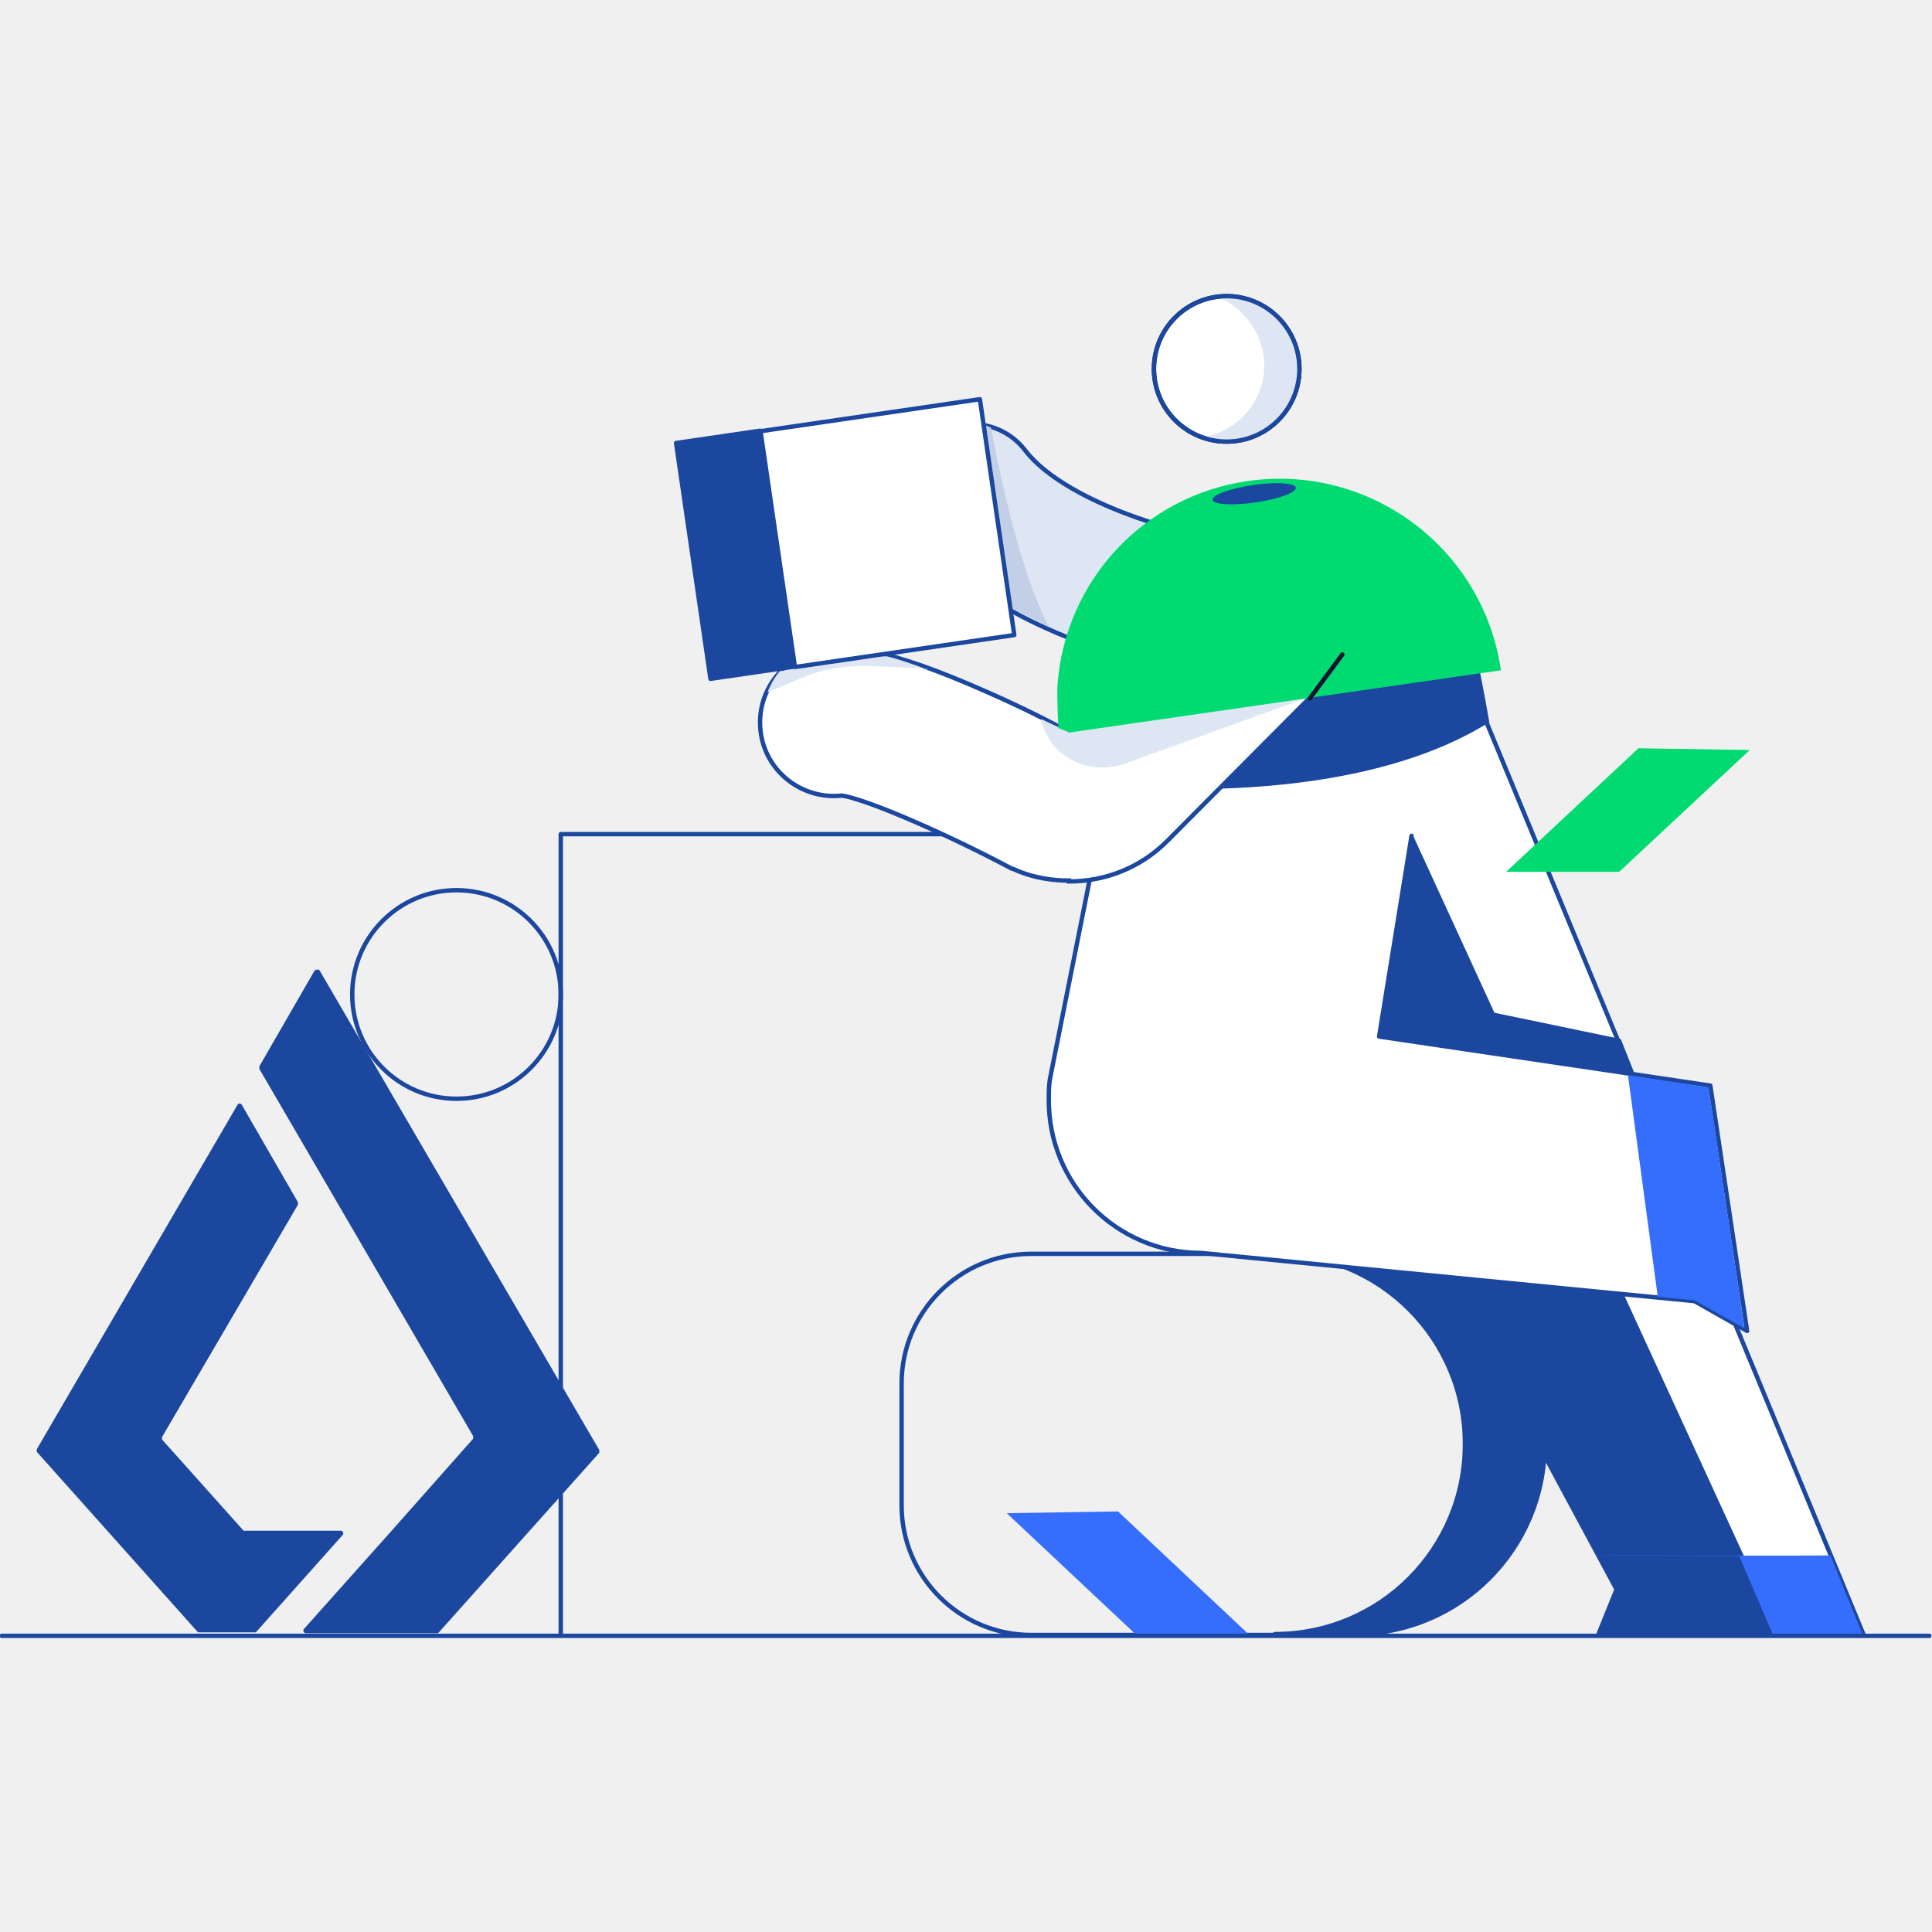
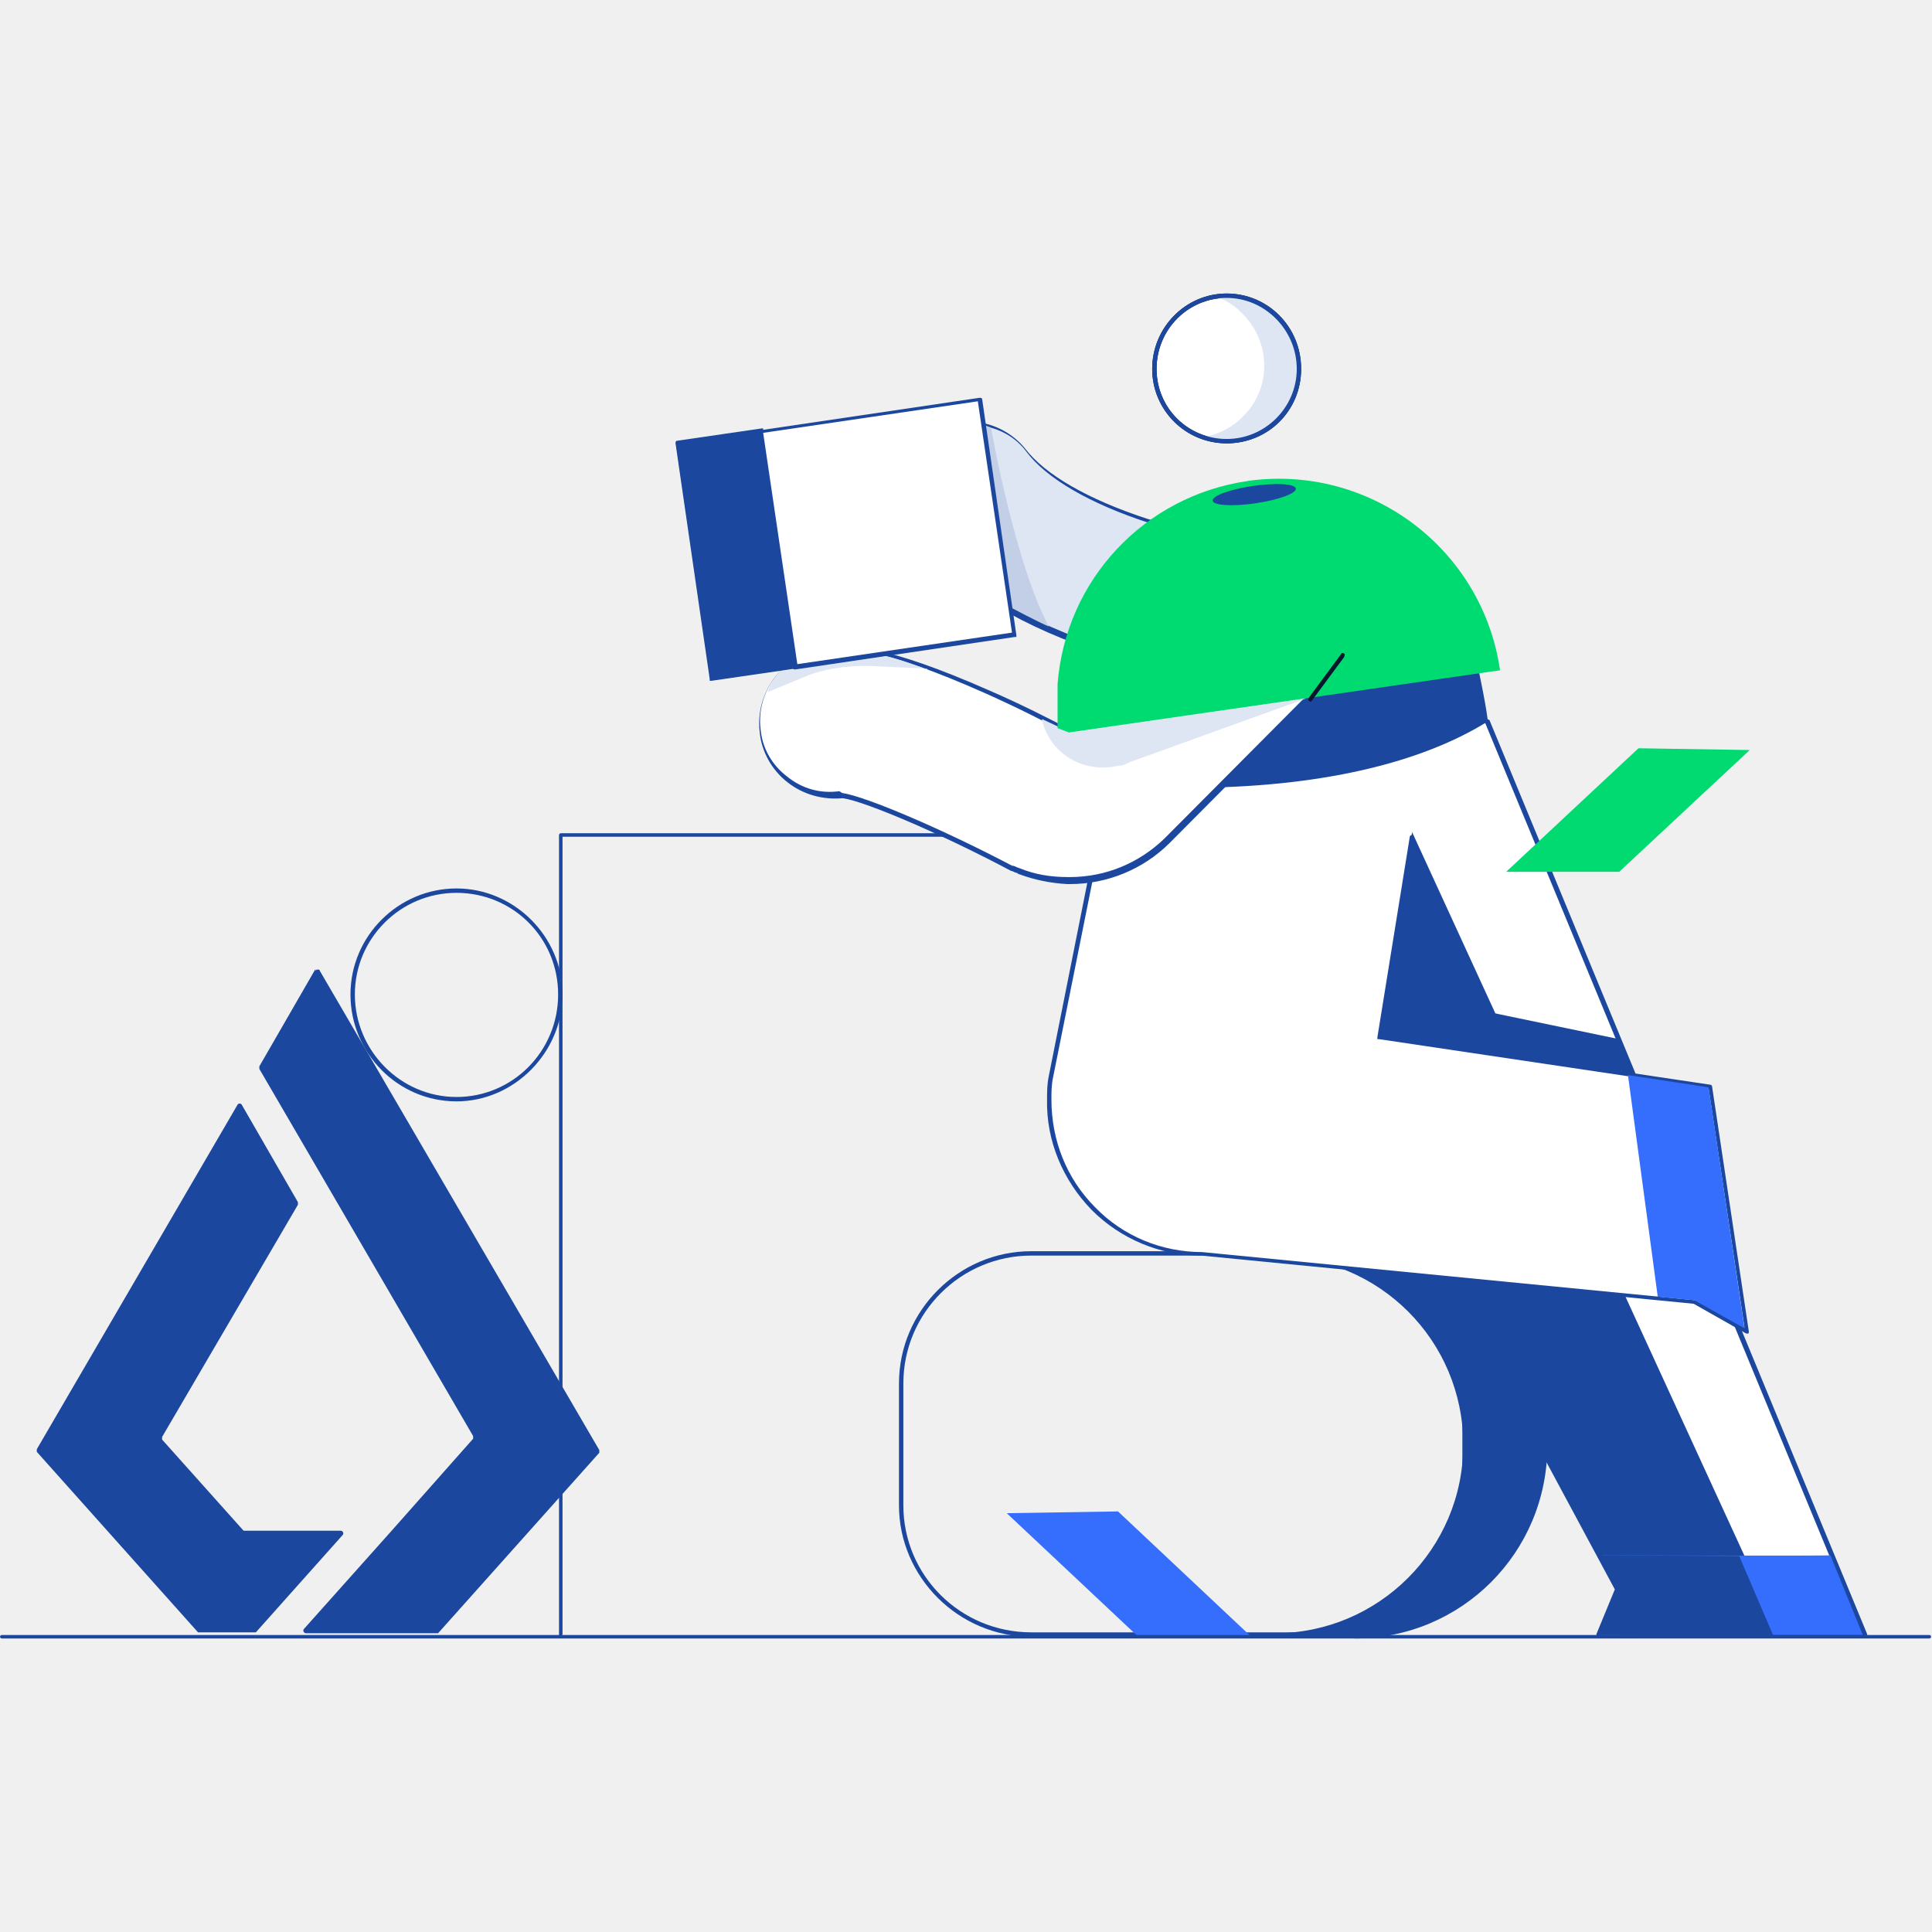
<svg xmlns="http://www.w3.org/2000/svg" id="Layer_1" data-name="Layer 1" version="1.1" viewBox="0 0 220.5 220.5">
  <defs>
    <style>
      .cls-1 {
-         fill: #c3cfe6;
+         fill: none;
      }

-       .cls-1, .cls-2, .cls-3, .cls-4, .cls-5, .cls-6, .cls-7 {
+       .cls-1, .cls-2, .cls-3, .cls-4, .cls-5, .cls-6, .cls-7, .cls-8, .cls-9 {
        stroke-width: 0px;
      }

      .cls-2 {
-         fill: #00db71;
+         fill: #c3cfe6;
      }

-       .cls-3, .cls-8 {
-         fill: none;
+       .cls-3 {
+         fill: #0a1530;
      }

-       .cls-9, .cls-4 {
+       .cls-4 {
+         fill: #356efc;
+       }
+ 
+       .cls-5 {
        fill: #dee6f3;
      }

-       .cls-9, .cls-10, .cls-11, .cls-12, .cls-13, .cls-14, .cls-8, .cls-15, .cls-16 {
-         stroke-width: .5px;
-       }
- 
-       .cls-9, .cls-10, .cls-12, .cls-14, .cls-8, .cls-15 {
-         stroke: #1b479e;
-       }
- 
-       .cls-9, .cls-11, .cls-14, .cls-15, .cls-16 {
-         stroke-miterlimit: 10;
-       }
- 
-       .cls-10, .cls-12, .cls-13, .cls-8 {
-         stroke-linecap: round;
-         stroke-linejoin: round;
-       }
- 
-       .cls-10, .cls-5, .cls-15 {
+       .cls-6 {
        fill: #1b479e;
      }

-       .cls-11, .cls-12, .cls-14 {
+       .cls-7 {
        fill: #fff;
      }

-       .cls-11, .cls-13, .cls-16 {
-         stroke: #0a1530;
-       }
- 
-       .cls-13 {
-         fill: #fae354;
-       }
- 
-       .cls-6 {
-         fill: #356efc;
-       }
- 
-       .cls-7 {
+       .cls-8 {
        fill: #00da71;
      }

-       .cls-16 {
-         fill: #0a1530;
+       .cls-9 {
+         fill: #00db71;
      }
    </style>
  </defs>
-   <rect class="cls-3" x=".2" y=".2" width="220" height="220" />
+   <rect class="cls-1" x=".2" y=".2" width="220" height="220" />
  <g>
-     <polyline class="cls-8" points="64 186.5 64 95.2 124.2 95.2" />
-     <polygon class="cls-12" points="169.6 82.3 212.7 186.6 182.8 186.6 184.9 181.4 134.9 91.2 169.6 82.3" />
-     <polygon class="cls-10" points="202.9 186.6 159.5 92.1 140.5 99.6 184.5 181.4 182.4 186.6 202.9 186.6" />
-     <polygon class="cls-10" points="186.7 123.6 169.4 121.7 169.4 115.6 184.8 118.8 186.7 123.6" />
-     <path class="cls-9" d="M140.3,77.4c-.4,0-.7,0-1.1,0-2.5-.3-24.8-3.8-34.5-16.5-2.6-3.4-2-8.3,1.4-10.9,3.4-2.6,8.3-2,10.9,1.4,2.3,3,7.3,5.9,14,8.1,2.5.8,5.1,1.5,7.7,2l4.9-3c3.7-2.3,8.5-1.1,10.7,2.5,2.3,3.7,1.1,8.5-2.5,10.7h0l-7.5,4.6c-1.2.8-2.7,1.2-4.1,1.2Z" />
-     <circle class="cls-11" cx="140" cy="42.1" r="8.3" />
-     <path class="cls-4" d="M145.9,36.3c-1.8-1.9-4.4-2.7-7-2.4,1.1.4,2.2,1.1,3,2,3.2,3.3,3.2,8.5-.1,11.7-1.3,1.3-3,2.1-4.7,2.3,4.3,1.6,9.1-.6,10.7-4.9,1.1-3,.4-6.4-1.9-8.7Z" />
-     <path class="cls-10" d="M154.6,143.1h-9.1c12,0,21.7,9.7,21.7,21.7h0c0,12-9.7,21.7-21.7,21.7h9.1c12,0,21.7-9.7,21.7-21.7h0c0-12-9.8-21.7-21.7-21.7Z" />
-     <rect class="cls-8" x="102.9" y="143.1" width="64.3" height="43.5" rx="14.8" ry="14.8" />
-     <path class="cls-12" d="M161.1,95.4l-3.7,22.9,37.8,5.6,4.2,28-6-3.4-56.3-5.5c-9.7,0-17.5-7.9-17.4-17.6,0-.9,0-1.7.2-2.6l6.1-30.6,36.9-8.1" />
-     <path class="cls-16" d="M145.8,81.7l-19.6-.6-2,12.9c3.4,0,6.7-1.1,9.4-3.2l12.2-9.1Z" />
-     <polygon class="cls-6" points="185.8 122.7 189.2 148 193.4 148.4 199.1 151.6 195 124.1 185.8 122.7" />
-     <path class="cls-6" d="M184.9,181.4l-2.1,5.2h29.8l-3.7-9.1c0,.1-26,0-26,0l2.1,3.9Z" />
-     <path class="cls-1" d="M112.3,48.5l.8.3s2.7,15.4,6.6,22.7c-1-.4-4.4-2.2-4.4-2.2l-3.1-20.8Z" />
-     <polygon class="cls-5" points="202.4 186.7 182.4 186.6 184.5 181.4 182.4 177.5 198.5 177.6 202.4 186.7" />
-     <path class="cls-15" d="M137.4,79.9l31-4.5s.9,4.5,1.3,6.9c-7.4,4.6-18.4,7.3-32.3,7.5-3.8,0,0-9.9,0-9.9Z" />
-     <path class="cls-14" d="M122,100.5c-1.9,0-3.8-.3-5.6-1-.3-.1-.6-.3-1-.4-7.7-4.1-16.6-7.9-19.3-8.3-4.6.5-8.8-2.8-9.3-7.4-.5-4.4,2.5-8.4,6.8-9.2,3-.6,7.4-.4,19.1,4.8,3.9,1.7,7.4,3.5,9.2,4.5l19.7-19.8c3.3-3.3,8.6-3.3,11.9,0,3.3,3.3,3.3,8.6,0,11.9h0l-20.3,20.4c-3,3-7,4.6-11.2,4.6Z" />
-     <path class="cls-4" d="M118.9,82.1h-.1c.9,3.9,4.7,6.2,8.7,5.3.5-.1.9-.2,1.3-.4l20.2-7.3-26.9,3.9-3.2-1.5Z" />
-     <path class="cls-2" d="M142.4,54.9c-11.8,1.7-20.8,11.3-21.7,23.2-.1,1.6.1,5,.1,5l1.3.5,49.2-7.1c-2-13.9-14.9-23.6-28.9-21.6,0,0,0,0,0,0Z" />
-     <ellipse class="cls-5" cx="143.1" cy="56.4" rx="4.8" ry="1" transform="translate(-6.6 21.2) rotate(-8.3)" />
-     <path class="cls-4" d="M105.8,76.3l-6.8-.3c-2.5,0-5,.3-7.3,1.3l-4.1,1.7c.3-.8.8-1.7,1.4-2.4l12.2-1.7c1.7.4,4.6,1.5,4.6,1.5Z" />
-     <rect class="cls-10" x="79.1" y="49.8" width="9.7" height="27.2" transform="translate(-8.3 12.7) rotate(-8.3)" />
-     <rect class="cls-12" x="88.6" y="47.3" width="25.3" height="27.2" transform="translate(-7.7 15.2) rotate(-8.3)" />
-     <polygon class="cls-6" points="142.7 186.7 129.8 186.7 114.9 172.7 127.6 172.5 142.7 186.7" />
-     <polygon class="cls-7" points="171.9 99.5 184.8 99.5 199.7 85.6 187 85.4 171.9 99.5" />
-     <line class="cls-13" x1="153.2" y1="74.7" x2="149.5" y2="79.7" />
-     <circle class="cls-8" cx="140" cy="42.1" r="8.3" />
-     <line class="cls-8" x1=".2" y1="186.7" x2="220.2" y2="186.7" />
+     <path class="cls-6" d="M64,186.8c-.1,0-.2-.1-.2-.2v-91.3c0-.1.1-.2.2-.2h60.2c.1,0,.2.1.2.2s-.1.2-.2.2h-60v91c0,.1-.1.2-.2.2Z" />
    <g>
-       <path class="cls-5" d="M29.2,186.3l9.9-11.1c.2-.2,0-.5-.2-.5h-10.9c0,0-.2,0-.2,0l-9.3-10.4c0,0,0-.2,0-.3l15.5-26.5c0,0,0-.2,0-.3l-6.4-11.1c-.1-.2-.4-.2-.5,0l-22.9,39.3c0,.1,0,.2,0,.3l18.4,20.6c0,0,.1,0,.2,0h6.2c0,0,.2,0,.2,0" />
-       <path class="cls-5" d="M36,110.6l-6.4,11.1c0,0,0,.2,0,.3l6.7,11.5,17.7,30.4c0,.1,0,.2,0,.3l-9.3,10.5h0l-10,11.2c-.2.2,0,.5.2.5h14.9c0,0,.2,0,.2,0l18.4-20.6c0,0,0-.2,0-.3l-31.9-54.7c-.1-.2-.4-.2-.5,0" />
+       <polygon class="cls-7" points="169.6 82.3 212.7 186.6 182.8 186.6 184.9 181.4 134.9 91.2 169.6 82.3" />
+       <path class="cls-6" d="M212.7,186.8h-29.9c0,0-.2,0-.2-.1,0,0,0-.2,0-.2l2.1-5.1-49.9-90.1c0,0,0-.1,0-.2,0,0,0-.1.2-.1l34.7-8.9c.1,0,.2,0,.3.1l43.1,104.3c0,0,0,.2,0,.2,0,0-.1.1-.2.1ZM183.2,186.3h29.2l-42.9-103.8-34.2,8.8,49.8,89.9c0,0,0,.1,0,.2l-2,4.9Z" />
    </g>
-     <circle class="cls-8" cx="52.1" cy="113.5" r="11.9" />
+     <g>
+       <polygon class="cls-6" points="202.9 186.6 159.5 92.1 140.5 99.6 184.5 181.4 182.4 186.6 202.9 186.6" />
+       <path class="cls-6" d="M202.9,186.8h-20.5c0,0-.2,0-.2-.1,0,0,0-.2,0-.2l2.1-5.1-43.9-81.7c0,0,0-.1,0-.2,0,0,0-.1.1-.1l19-7.5c.1,0,.3,0,.3.1l43.4,94.5c0,0,0,.2,0,.2,0,0-.1.1-.2.1ZM182.8,186.3h19.7l-43.1-93.9-18.5,7.3,43.9,81.6c0,0,0,.1,0,.2l-2,4.9Z" />
+     </g>
+     <g>
+       <polygon class="cls-6" points="186.7 123.6 169.4 121.7 169.4 115.6 184.8 118.8 186.7 123.6" />
+       <path class="cls-6" d="M186.7,123.8s0,0,0,0l-17.3-1.9c-.1,0-.2-.1-.2-.2v-6.1c0,0,0-.1,0-.2,0,0,.1,0,.2,0l15.4,3.2c0,0,.2,0,.2.2l1.9,4.8c0,0,0,.2,0,.2,0,0-.1,0-.2,0ZM169.7,121.5l16.7,1.8-1.7-4.3-15-3.1v5.6Z" />
+     </g>
+     <g>
+       <path class="cls-5" d="M140.3,77.4h-1.1c-2.5-.3-24.8-3.8-34.5-16.5-2.6-3.4-2-8.3,1.4-10.9,3.4-2.6,8.3-2,10.9,1.4,2.3,3,7.3,5.9,14,8.1,2.5.8,5.1,1.5,7.7,2l4.9-3c3.7-2.3,8.5-1.1,10.7,2.5,2.3,3.7,1.1,8.5-2.5,10.7h0l-7.5,4.6c-1.2.8-2.7,1.2-4.1,1.2h.1Z" />
+       <path class="cls-6" d="M140.2,77.8h-.6,0c0-.1-.5-.1-.5-.1,0,0-6.7-.8-14.6-3.6-9.2-3.2-16-7.6-20.1-13-2.7-3.5-2-8.6,1.4-11.3,1.7-1.3,3.8-1.9,5.9-1.6,2.1.3,4,1.4,5.3,3,2.3,3,7.2,5.8,13.9,8,2.7.8,5.2,1.5,7.6,2l4.8-2.9c1.8-1.1,4-1.5,6.1-1,2.1.5,3.8,1.8,5,3.6,1.1,1.8,1.5,4,1,6.1-.5,2.1-1.8,3.8-3.6,5l-7.5,4.6c-1.2.8-2.7,1.2-4.2,1.2ZM140.3,77.1h.6,0c1.2,0,2.4-.4,3.3-1.1l7.5-4.6c1.7-1,2.9-2.7,3.4-4.6.5-2,.1-4-.9-5.7-1-1.7-2.7-2.9-4.6-3.4-2-.5-4-.1-5.7.9l-5,3.1h0c-2.4-.5-5-1.2-7.7-2-6.8-2.2-11.8-5.1-14.1-8.2-1.2-1.6-3-2.6-5-2.9-2-.2-4,.3-5.6,1.5-1.6,1.2-2.6,3-2.9,5-.3,2,.3,4,1.5,5.6,4,5.3,10.7,9.6,19.8,12.8,7.9,2.8,14.4,3.6,14.5,3.6h1.1Z" />
+     </g>
+     <g>
+       <circle class="cls-7" cx="140" cy="42.1" r="8.3" />
+       <path class="cls-3" d="M140,50.6c-4.7,0-8.5-3.8-8.5-8.5s3.8-8.6,8.5-8.6,8.5,3.8,8.5,8.6-3.8,8.5-8.5,8.5ZM140,34c-4.4,0-8,3.6-8,8.1s3.6,8,8,8,8-3.6,8-8-3.6-8.1-8-8.1Z" />
+     </g>
+     <path class="cls-5" d="M145.9,36.3c-1.8-1.9-4.4-2.7-7-2.4,1.1.4,2.2,1.1,3,2,3.2,3.3,3.2,8.5-.1,11.7-1.3,1.3-3,2.1-4.7,2.3,4.3,1.6,9.1-.6,10.7-4.9,1.1-3,.4-6.4-1.9-8.7Z" />
+     <g>
+       <path class="cls-6" d="M154.6,143.1h-9.1c12,0,21.7,9.7,21.7,21.7h0c0,12-9.7,21.7-21.7,21.7h9.1c12,0,21.7-9.7,21.7-21.7h0c0-12-9.8-21.7-21.7-21.7Z" />
+       <path class="cls-6" d="M154.6,186.8h-9.1c-.1,0-.2-.1-.2-.2s.1-.2.2-.2c11.8,0,21.5-9.6,21.5-21.5s-9.6-21.5-21.5-21.5-.2-.1-.2-.2.1-.2.2-.2h9.1c12.1,0,22,9.8,22,22s-9.8,22-22,22ZM150.2,186.2h4.4c11.8,0,21.5-9.6,21.5-21.5s-9.6-21.5-21.5-21.5h-4.4c9.9,2.1,17.3,10.9,17.3,21.5s-7.4,19.3-17.3,21.5Z" />
+     </g>
+     <path class="cls-6" d="M152.4,186.8h-34.7c-8.3,0-15.1-6.8-15.1-15v-13.9c0-8.3,6.8-15.1,15.1-15.1h34.7c8.3,0,15,6.8,15,15.1v13.9c0,8.3-6.8,15-15,15ZM117.7,143.3c-8,0-14.6,6.5-14.6,14.6v13.9c0,8,6.5,14.5,14.6,14.5h34.7c8,0,14.5-6.5,14.5-14.5v-13.9c0-8-6.5-14.6-14.5-14.6h-34.7Z" />
+     <g>
+       <path class="cls-7" d="M161.1,95.4l-3.7,22.9,37.8,5.6,4.2,28-6-3.4-56.3-5.5c-9.7,0-17.5-7.9-17.4-17.6,0-.9,0-1.7.2-2.6l6.1-30.6,36.9-8.1" />
+       <path class="cls-6" d="M199.4,152.2s0,0-.1,0l-6-3.4-56.2-5.5h0c-4.7,0-9.2-1.9-12.5-5.2-3.3-3.4-5.2-7.9-5.1-12.6,0-.9,0-1.7.2-2.7l6.1-30.6c0,0,0-.2.2-.2l36.9-8.1c.1,0,.3,0,.3.2,0,.1,0,.3-.2.3l-36.7,8.1-6.1,30.4c-.2.9-.2,1.7-.2,2.6,0,4.6,1.7,9,5,12.3,3.2,3.3,7.6,5.1,12.2,5.1l56.3,5.5s0,0,0,0l5.6,3.1-4.1-27.3-37.6-5.6c0,0-.1,0-.2,0,0,0,0-.1,0-.2l3.7-22.9c0-.1.1-.2.3-.2.1,0,.2.2.2.3l-3.7,22.6,37.5,5.6c.1,0,.2.1.2.2l4.2,28c0,0,0,.2-.1.2,0,0,0,0-.1,0Z" />
+     </g>
+     <g>
+       <path class="cls-3" d="M145.8,81.7l-19.6-.6-2,12.9c3.4,0,6.7-1.1,9.4-3.2,0,0,12.2-9.1,12.2-9.1Z" />
+       <path class="cls-3" d="M124.2,94.2h-.3l2.1-13.4,20.5.6-12.8,9.5c-2.7,2.1-6,3.2-9.5,3.2ZM126.4,81.4l-1.9,12.4c3.3,0,6.4-1.1,9-3.1l11.6-8.7-18.7-.6Z" />
+     </g>
+     <polygon class="cls-4" points="185.8 122.7 189.2 148 193.4 148.4 199.1 151.6 195 124.1 185.8 122.7" />
+     <path class="cls-4" d="M184.9,181.4l-2.1,5.2h29.8l-3.7-9.1c0,.1-26,0-26,0l2.1,3.9h-.1Z" />
+     <path class="cls-2" d="M112.3,48.5l.8.3s2.7,15.4,6.6,22.7c-1-.4-4.4-2.2-4.4-2.2l-3.1-20.8h0Z" />
+     <polygon class="cls-6" points="202.4 186.7 182.4 186.6 184.5 181.4 182.4 177.5 198.5 177.6 202.4 186.7" />
+     <g>
+       <path class="cls-6" d="M137.4,79.9l31-4.5s.9,4.5,1.3,6.9c-7.4,4.6-18.4,7.3-32.3,7.5-3.8,0,0-9.9,0-9.9Z" />
+       <path class="cls-6" d="M137.4,90c-.6,0-1.1-.2-1.5-.7-1.5-2.2,1.1-9.2,1.2-9.5h0c0-.1,31.4-4.7,31.4-4.7v.2c0,0,1,4.5,1.3,6.9v.2s-.1,0-.1,0c-7.6,4.7-18.8,7.3-32.4,7.5ZM137.6,80.1c-.4,1-2.5,7-1.2,8.9.2.3.6.5,1,.5,13.4-.2,24.5-2.7,32-7.4-.4-2.1-1-5.6-1.2-6.5l-30.6,4.4Z" />
+     </g>
+     <g>
+       <path class="cls-7" d="M122,100.5c-1.9,0-3.8-.3-5.6-1-.3,0-.6-.3-1-.4-7.7-4.1-16.6-7.9-19.3-8.3-4.6.5-8.8-2.8-9.3-7.4-.5-4.4,2.5-8.4,6.8-9.2,3-.6,7.4-.4,19.1,4.8,3.9,1.7,7.4,3.5,9.2,4.5l19.7-19.8c3.3-3.3,8.6-3.3,11.9,0,3.3,3.3,3.3,8.6,0,11.9h0l-20.3,20.4c-3,3-7,4.6-11.2,4.6h0Z" />
+       <path class="cls-6" d="M122,100.9h-.2c-1.9-.1-3.8-.5-5.4-1.1-.1,0-.2-.1-.4-.2-.2,0-.4-.2-.6-.2-7.5-4-16.5-7.9-19.2-8.3-2.3.2-4.5-.4-6.3-1.8-1.8-1.4-3-3.5-3.2-5.8-.5-4.5,2.6-8.6,7-9.5,3-.6,7.4-.4,19.2,4.8,3.7,1.6,7,3.3,9.1,4.4l19.6-19.7c1.6-1.6,3.8-2.5,6.1-2.5s4.5.9,6.1,2.5c3.4,3.4,3.4,8.9,0,12.3l-20.3,20.4c-3,3-7.1,4.7-11.4,4.7ZM96.1,90.5h0c2.8.4,11.8,4.3,19.4,8.3.2,0,.4.1.6.2.1,0,.2.1.3.1,1.7.7,3.5,1,5.5,1h.2c4.1,0,7.9-1.6,10.8-4.4l20.3-20.4c3.2-3.2,3.2-8.4,0-11.5-1.5-1.5-3.6-2.4-5.8-2.4s-4.2.9-5.8,2.4l-19.8,19.9h-.2c-2-1.2-5.4-2.9-9.2-4.6-11.7-5.2-16-5.4-19-4.8-4.2.8-7.1,4.7-6.6,8.9.2,2.2,1.3,4.1,3,5.4,1.7,1.4,3.8,2,6,1.7h0Z" />
+     </g>
+     <path class="cls-5" d="M118.9,82.1h0c.9,3.9,4.7,6.2,8.7,5.3.5,0,.9-.2,1.3-.4l20.2-7.3-26.9,3.9-3.2-1.5Z" />
+     <path class="cls-9" d="M142.4,54.9c-11.8,1.7-20.8,11.3-21.7,23.2,0,1.6,0,5,0,5l1.3.5,49.2-7.1c-2-13.9-14.9-23.6-28.9-21.6h0Z" />
+     <ellipse class="cls-6" cx="143.1" cy="56.4" rx="4.8" ry="1" transform="translate(-6.6 21.3) rotate(-8.3)" />
+     <path class="cls-5" d="M105.8,76.3l-6.8-.3c-2.5,0-5,.3-7.3,1.3l-4.1,1.7c.3-.8.8-1.7,1.4-2.4l12.2-1.7c1.7.4,4.6,1.5,4.6,1.5h0Z" />
+     <g>
+       <rect class="cls-6" x="79.1" y="49.7" width="9.7" height="27.2" transform="translate(-8.3 12.8) rotate(-8.3)" />
+       <path class="cls-6" d="M81.1,77.7c0,0-.1,0-.1,0,0,0,0,0,0-.2l-3.9-26.9c0-.1,0-.3.2-.3l9.6-1.4c0,0,.1,0,.2,0,0,0,0,0,0,.2l3.9,26.9c0,.1,0,.3-.2.3l-9.6,1.4s0,0,0,0ZM77.4,50.8l3.9,26.4,9.1-1.3-3.9-26.4-9.1,1.3Z" />
+     </g>
+     <g>
+       <rect class="cls-7" x="88.6" y="47.2" width="25.3" height="27.2" transform="translate(-7.7 15.3) rotate(-8.3)" />
+       <path class="cls-6" d="M90.7,76.4c-.1,0-.2,0-.2-.2l-3.9-26.9c0,0,0-.1,0-.2,0,0,0,0,.2,0l25-3.7c.1,0,.3,0,.3.2l3.9,26.9c0,0,0,.1,0,.2,0,0,0,0-.2,0l-25,3.7s0,0,0,0ZM87.1,49.4l3.9,26.4,24.5-3.6-3.9-26.4-24.5,3.6Z" />
+     </g>
+     <polygon class="cls-4" points="142.7 186.7 129.8 186.7 114.9 172.7 127.6 172.5 142.7 186.7" />
+     <polygon class="cls-8" points="171.9 99.5 184.8 99.5 199.7 85.6 187 85.4 171.9 99.5" />
+     <path class="cls-3" d="M149.5,80c0,0-.1,0-.1,0-.1,0-.1-.2,0-.4l3.7-5c0-.1.2-.1.3,0,.1,0,.1.2,0,.4l-3.7,5c0,0-.1.1-.2.1Z" />
+     <path class="cls-6" d="M140,50.6c-4.7,0-8.5-3.8-8.5-8.5s3.8-8.6,8.5-8.6,8.5,3.8,8.5,8.6-3.8,8.5-8.5,8.5ZM140,34c-4.4,0-8,3.6-8,8.1s3.6,8,8,8,8-3.6,8-8-3.6-8.1-8-8.1Z" />
+     <path class="cls-6" d="M220.2,187H.2c-.1,0-.2-.1-.2-.2s.1-.2.2-.2h220c.1,0,.2.1.2.2s-.1.2-.2.2Z" />
+     <g>
+       <path class="cls-6" d="M29.2,186.3l9.9-11.1c.2-.2,0-.5-.2-.5h-11.1l-9.3-10.4v-.3l15.5-26.5v-.3l-6.4-11.1c-.1-.2-.4-.2-.5,0l-22.9,39.3v.3l18.4,20.6h6.6" />
+       <path class="cls-6" d="M36,110.6l-6.4,11.1v.3l6.7,11.5,17.7,30.4v.3l-9.3,10.5h0l-10,11.2c-.2.2,0,.5.2.5h15.1l18.4-20.6v-.3l-31.9-54.7c0-.2-.4-.2-.5,0" />
+     </g>
+     <path class="cls-6" d="M52.1,125.7c-6.7,0-12.1-5.5-12.1-12.2s5.5-12.1,12.1-12.1,12.1,5.5,12.1,12.1-5.5,12.2-12.1,12.2ZM52.1,101.9c-6.4,0-11.6,5.2-11.6,11.6s5.2,11.7,11.6,11.7,11.6-5.2,11.6-11.7-5.2-11.6-11.6-11.6Z" />
  </g>
</svg>
